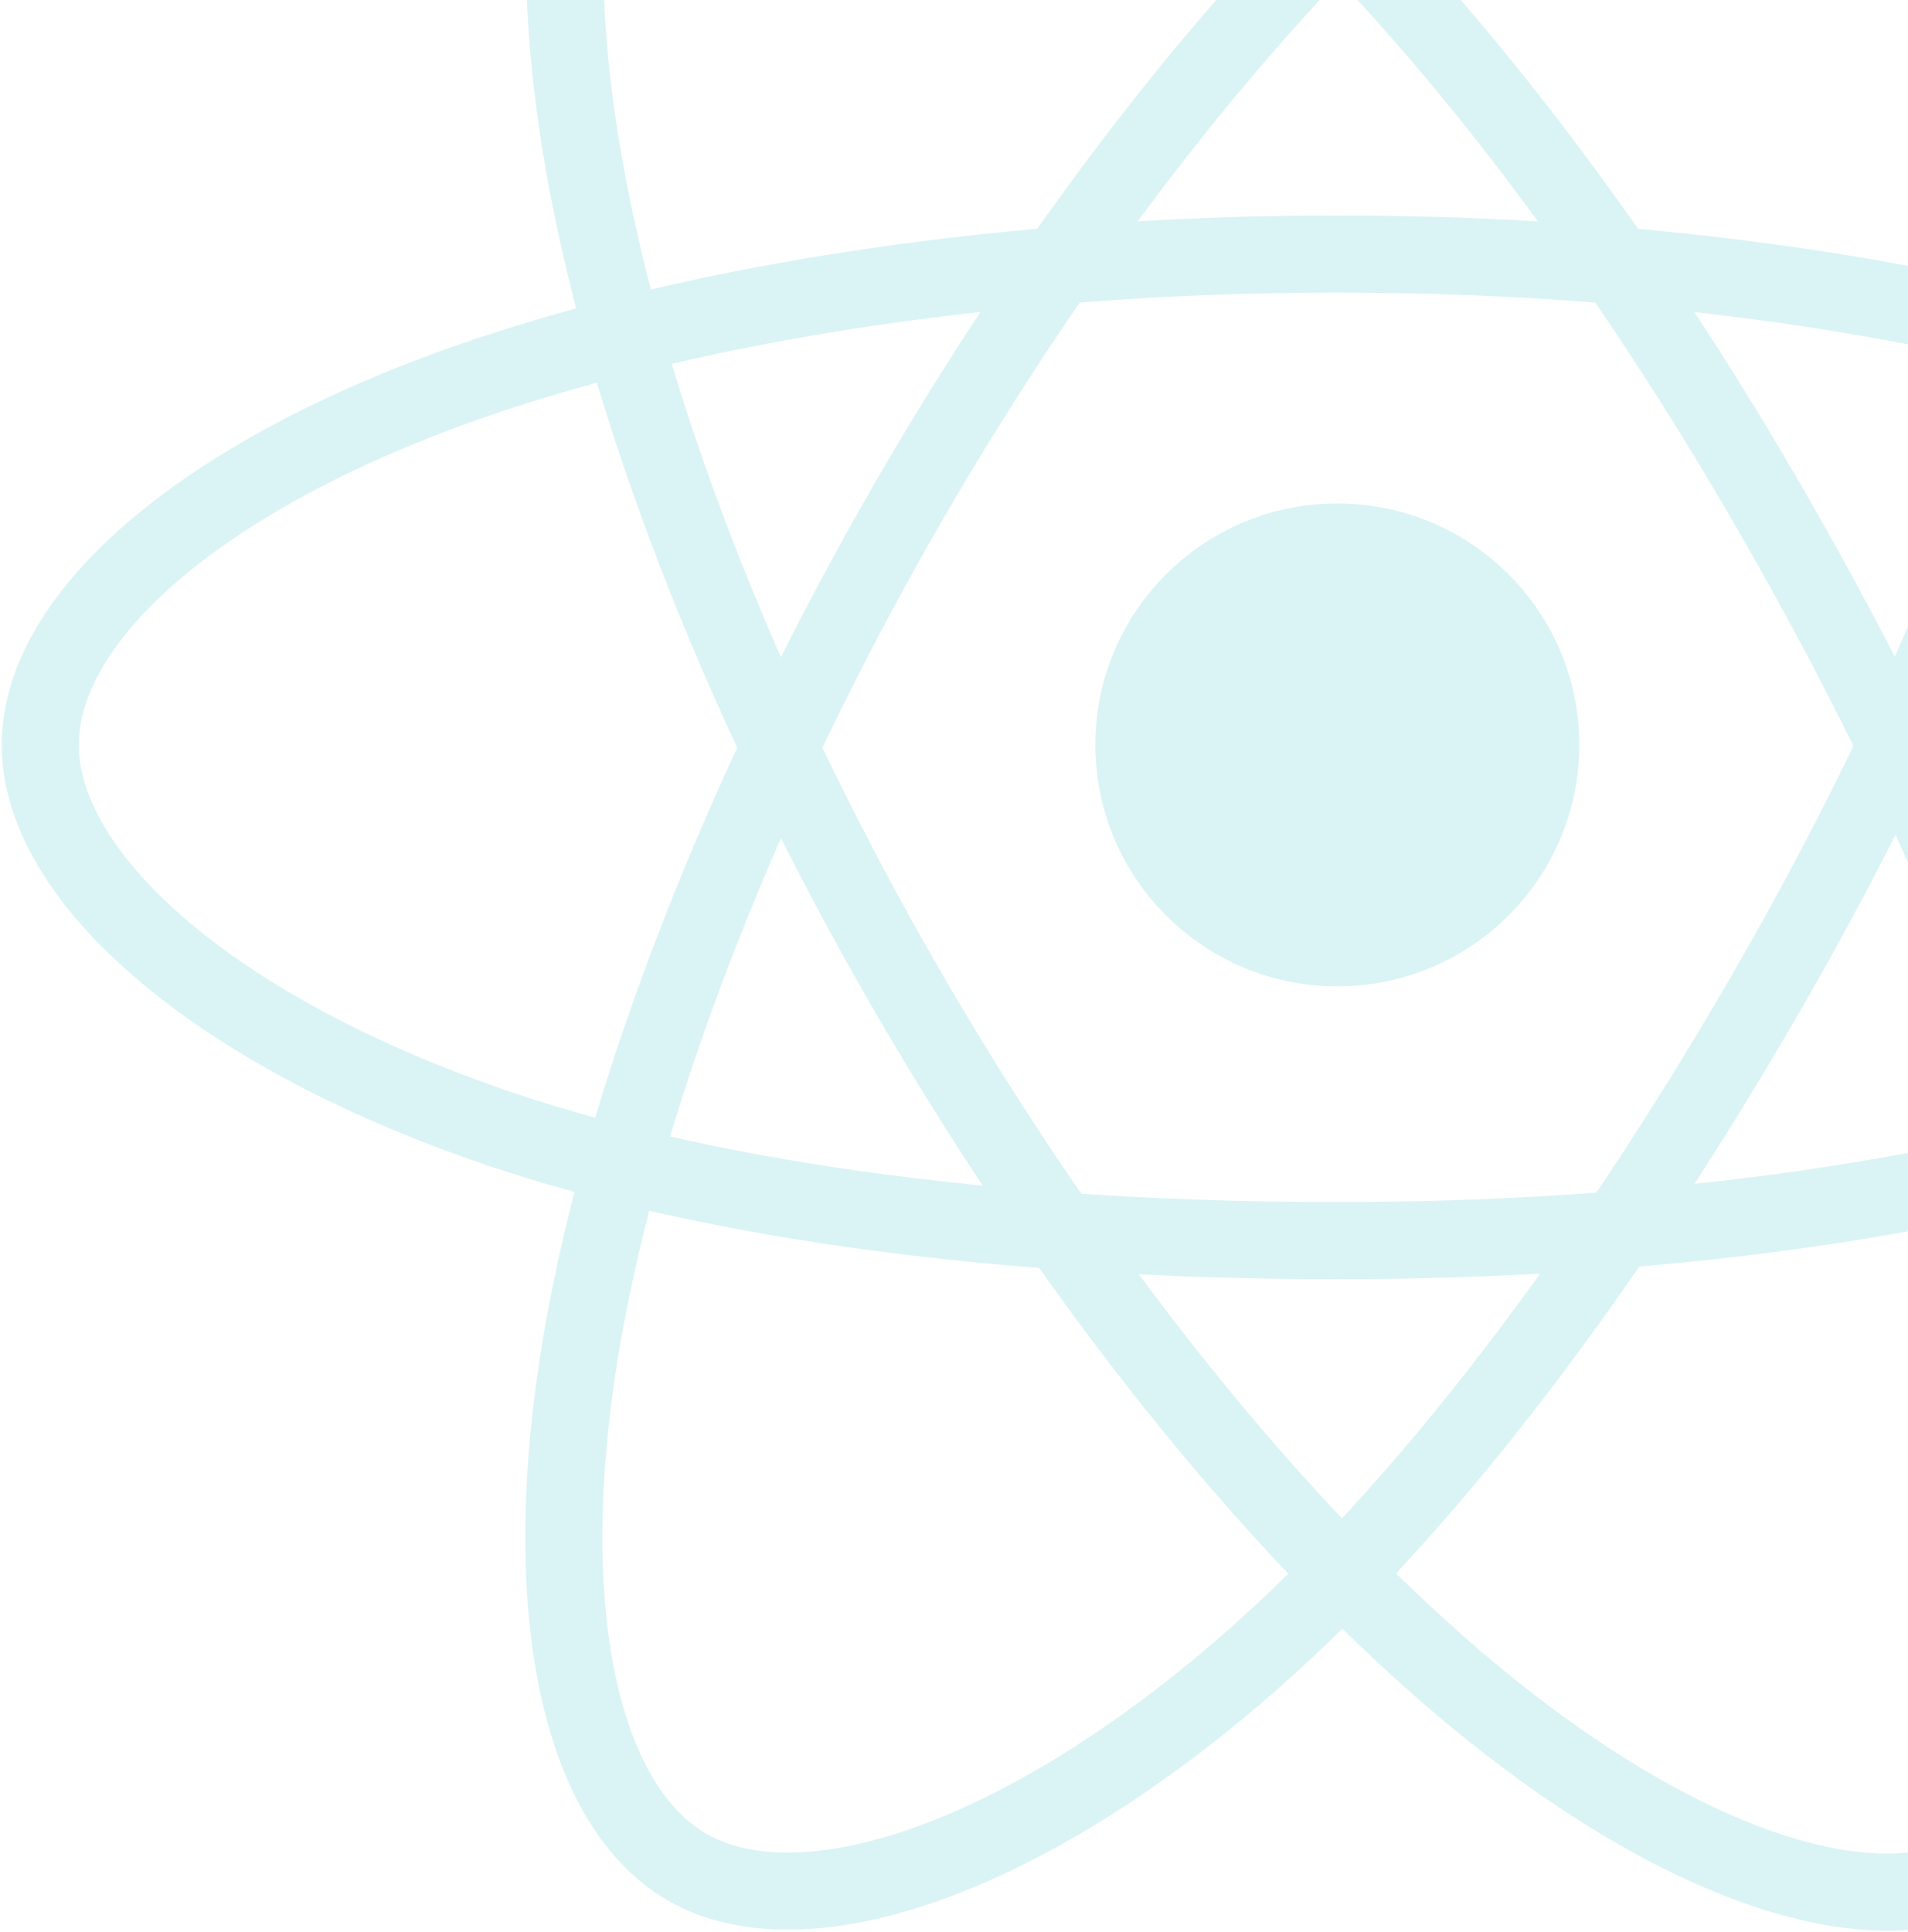
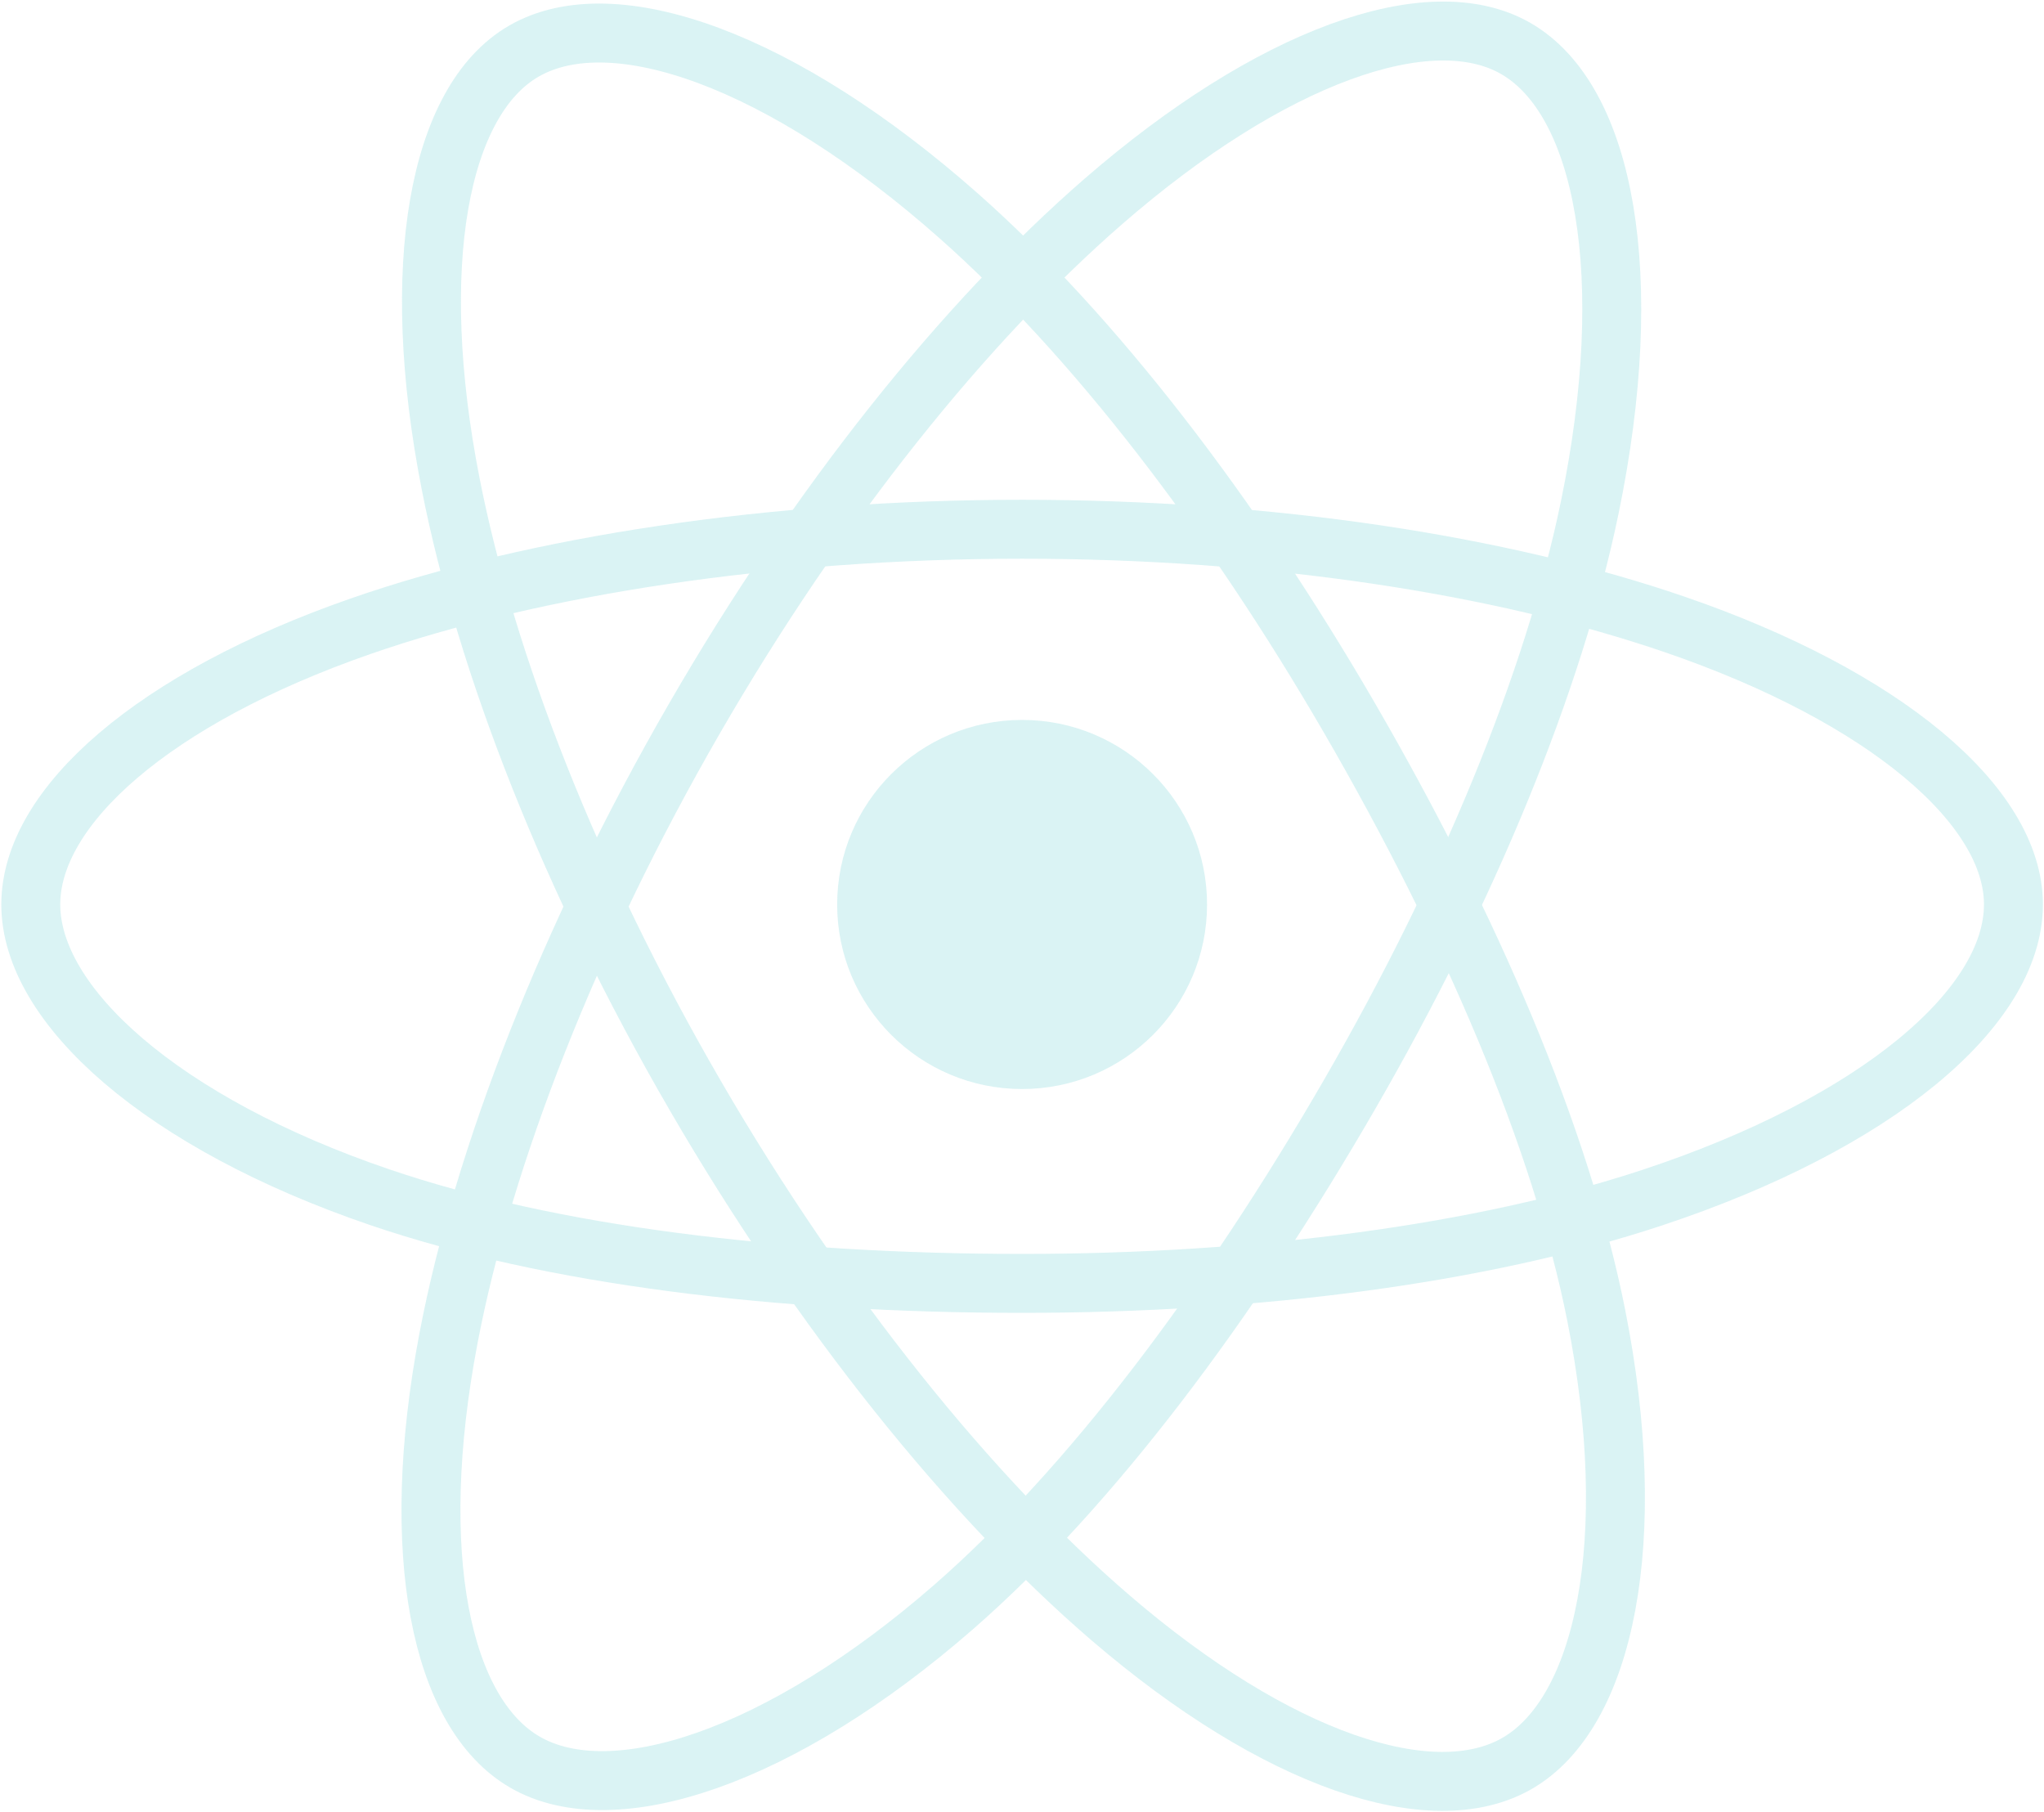
- <svg xmlns="http://www.w3.org/2000/svg" width="866px" height="877px" viewBox="0 0 866 877" version="1.1">
+ <svg xmlns="http://www.w3.org/2000/svg" width="1214px" height="1076px" viewBox="0 0 1214 1076" version="1.1">
  <defs />
-   <g id="Epic" stroke="none" stroke-width="1" fill="none" fill-rule="evenodd" opacity="0.299">
-     <g id="Footer" transform="translate(-552, 0)">
-       <g id="artsy_react_logo" transform="translate(570, -181)">
+   <g id="Epic" stroke="none" stroke-width="1" fill="none" fill-rule="evenodd" opacity="0.3">
+     <g id="Footer" transform="translate(-102, -43)">
+       <g id="artsy_react_logo" transform="translate(120, 61)">
        <g id="React.js_logo">
          <g id="Page-1">
            <g id="React.js_logo">
              <g id="Layer_2">
                <ellipse id="Oval" fill="#82D7DA" fill-rule="nonzero" cx="589.063" cy="519.141" rx="109.845" ry="109.599" />
                <path d="M976.855,352.902 C1101.321,395.654 1177.847,460.461 1177.847,519.141 C1177.847,580.293 1096.742,649.136 963.085,693.321 C862.033,726.727 729.064,744.163 589.063,744.163 C445.527,744.163 309.606,727.796 207.44,692.952 C78.153,648.861 0.28,579.124 0.28,519.141 C0.28,460.937 73.347,396.633 196.063,353.944 C299.751,317.877 440.141,296.304 589.063,296.304 C736.546,296.304 873.553,317.419 976.855,352.902 Z" id="Shape" stroke="#82D7DA" stroke-width="35" />
                <path d="M394.643,408.365 C468.321,280.893 555.099,173.022 637.513,101.461 C736.811,15.24 831.307,-18.528 882.254,10.786 C935.347,41.334 954.603,145.83 926.193,283.425 C904.713,387.455 853.424,511.095 783.484,632.102 C711.777,756.166 629.665,865.468 548.372,936.367 C445.503,1026.087 346.054,1058.554 293.974,1028.589 C243.441,999.511 224.113,904.235 248.357,776.842 C268.84,669.202 320.245,537.084 394.643,408.365 L394.643,408.365 Z" id="Shape" stroke="#82D7DA" stroke-width="35" />
                <path d="M249.633,269.212 C224.356,140.318 242.228,41.767 293.127,12.367 C346.168,-18.27 446.519,17.27 551.805,110.547 C631.41,181.068 713.152,287.15 783.296,408.041 C855.21,531.985 909.112,657.552 930.077,763.231 C956.608,896.962 935.133,999.142 883.104,1029.194 C832.618,1058.355 740.235,1027.481 641.725,942.901 C558.492,871.438 469.444,761.02 394.829,632.426 C320.939,505.076 270.612,376.191 249.633,269.212 Z" id="Shape" stroke="#82D7DA" stroke-width="35" />
              </g>
            </g>
          </g>
        </g>
      </g>
    </g>
  </g>
</svg>
